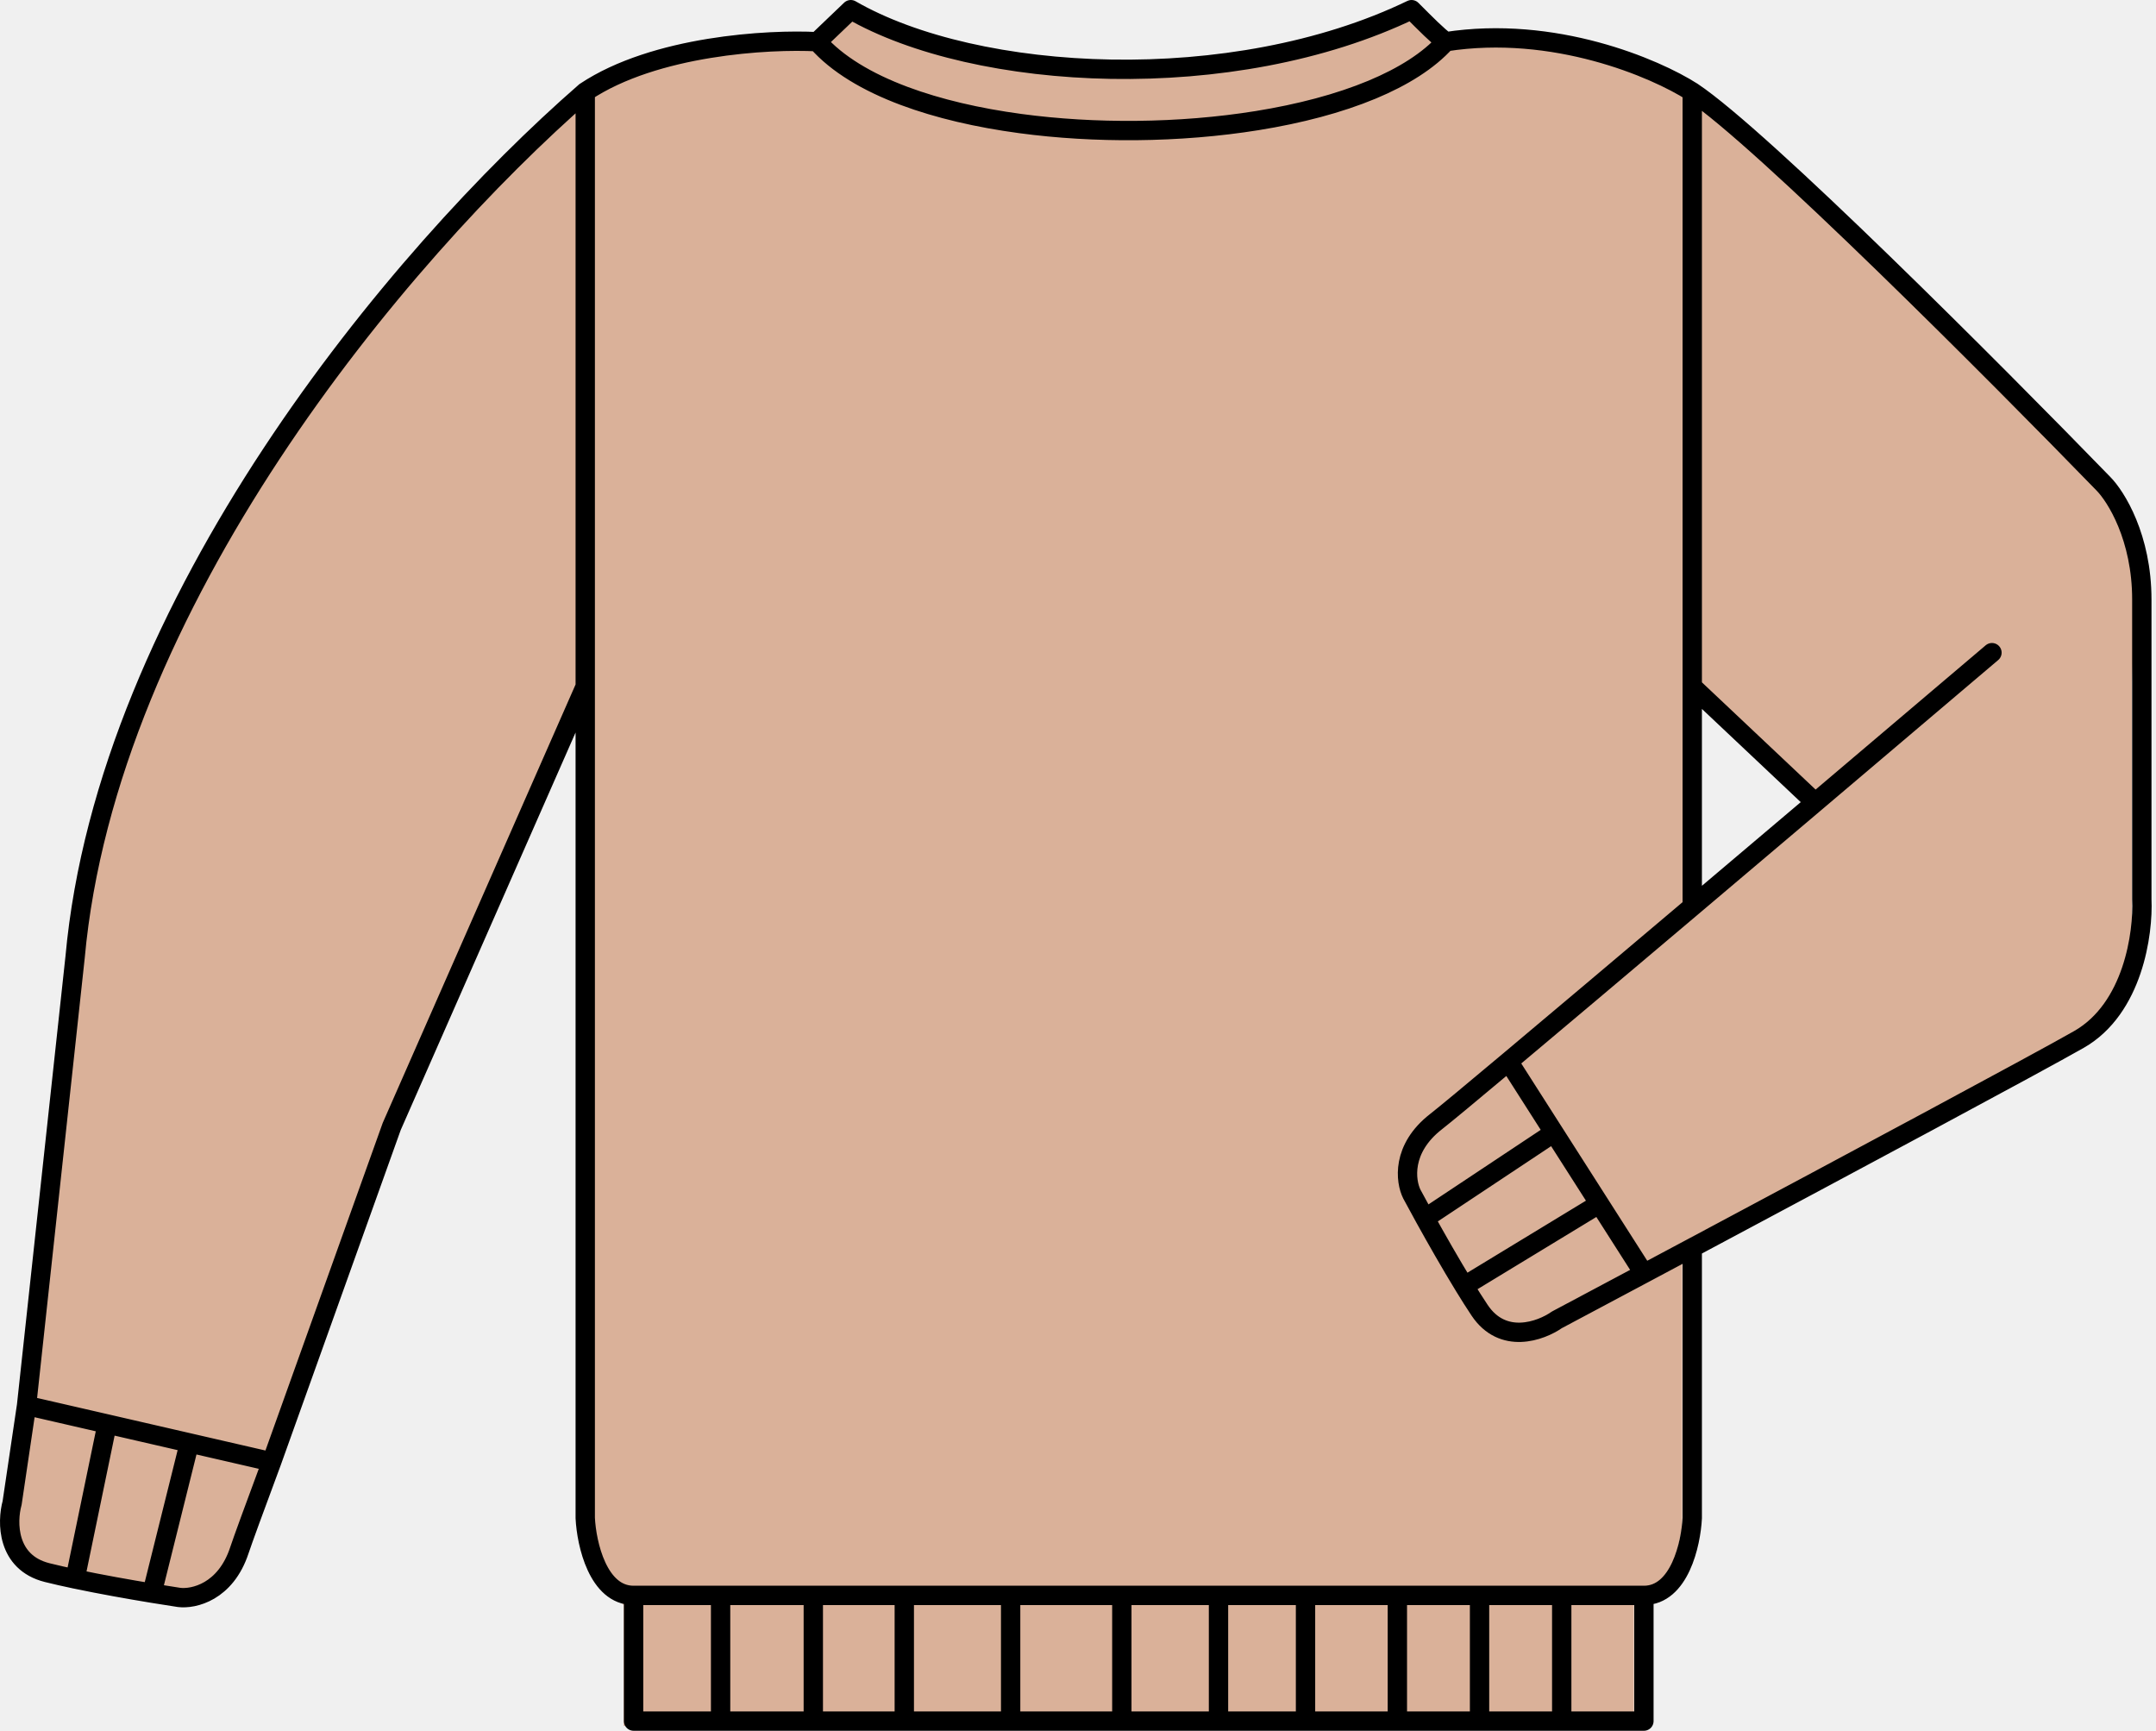
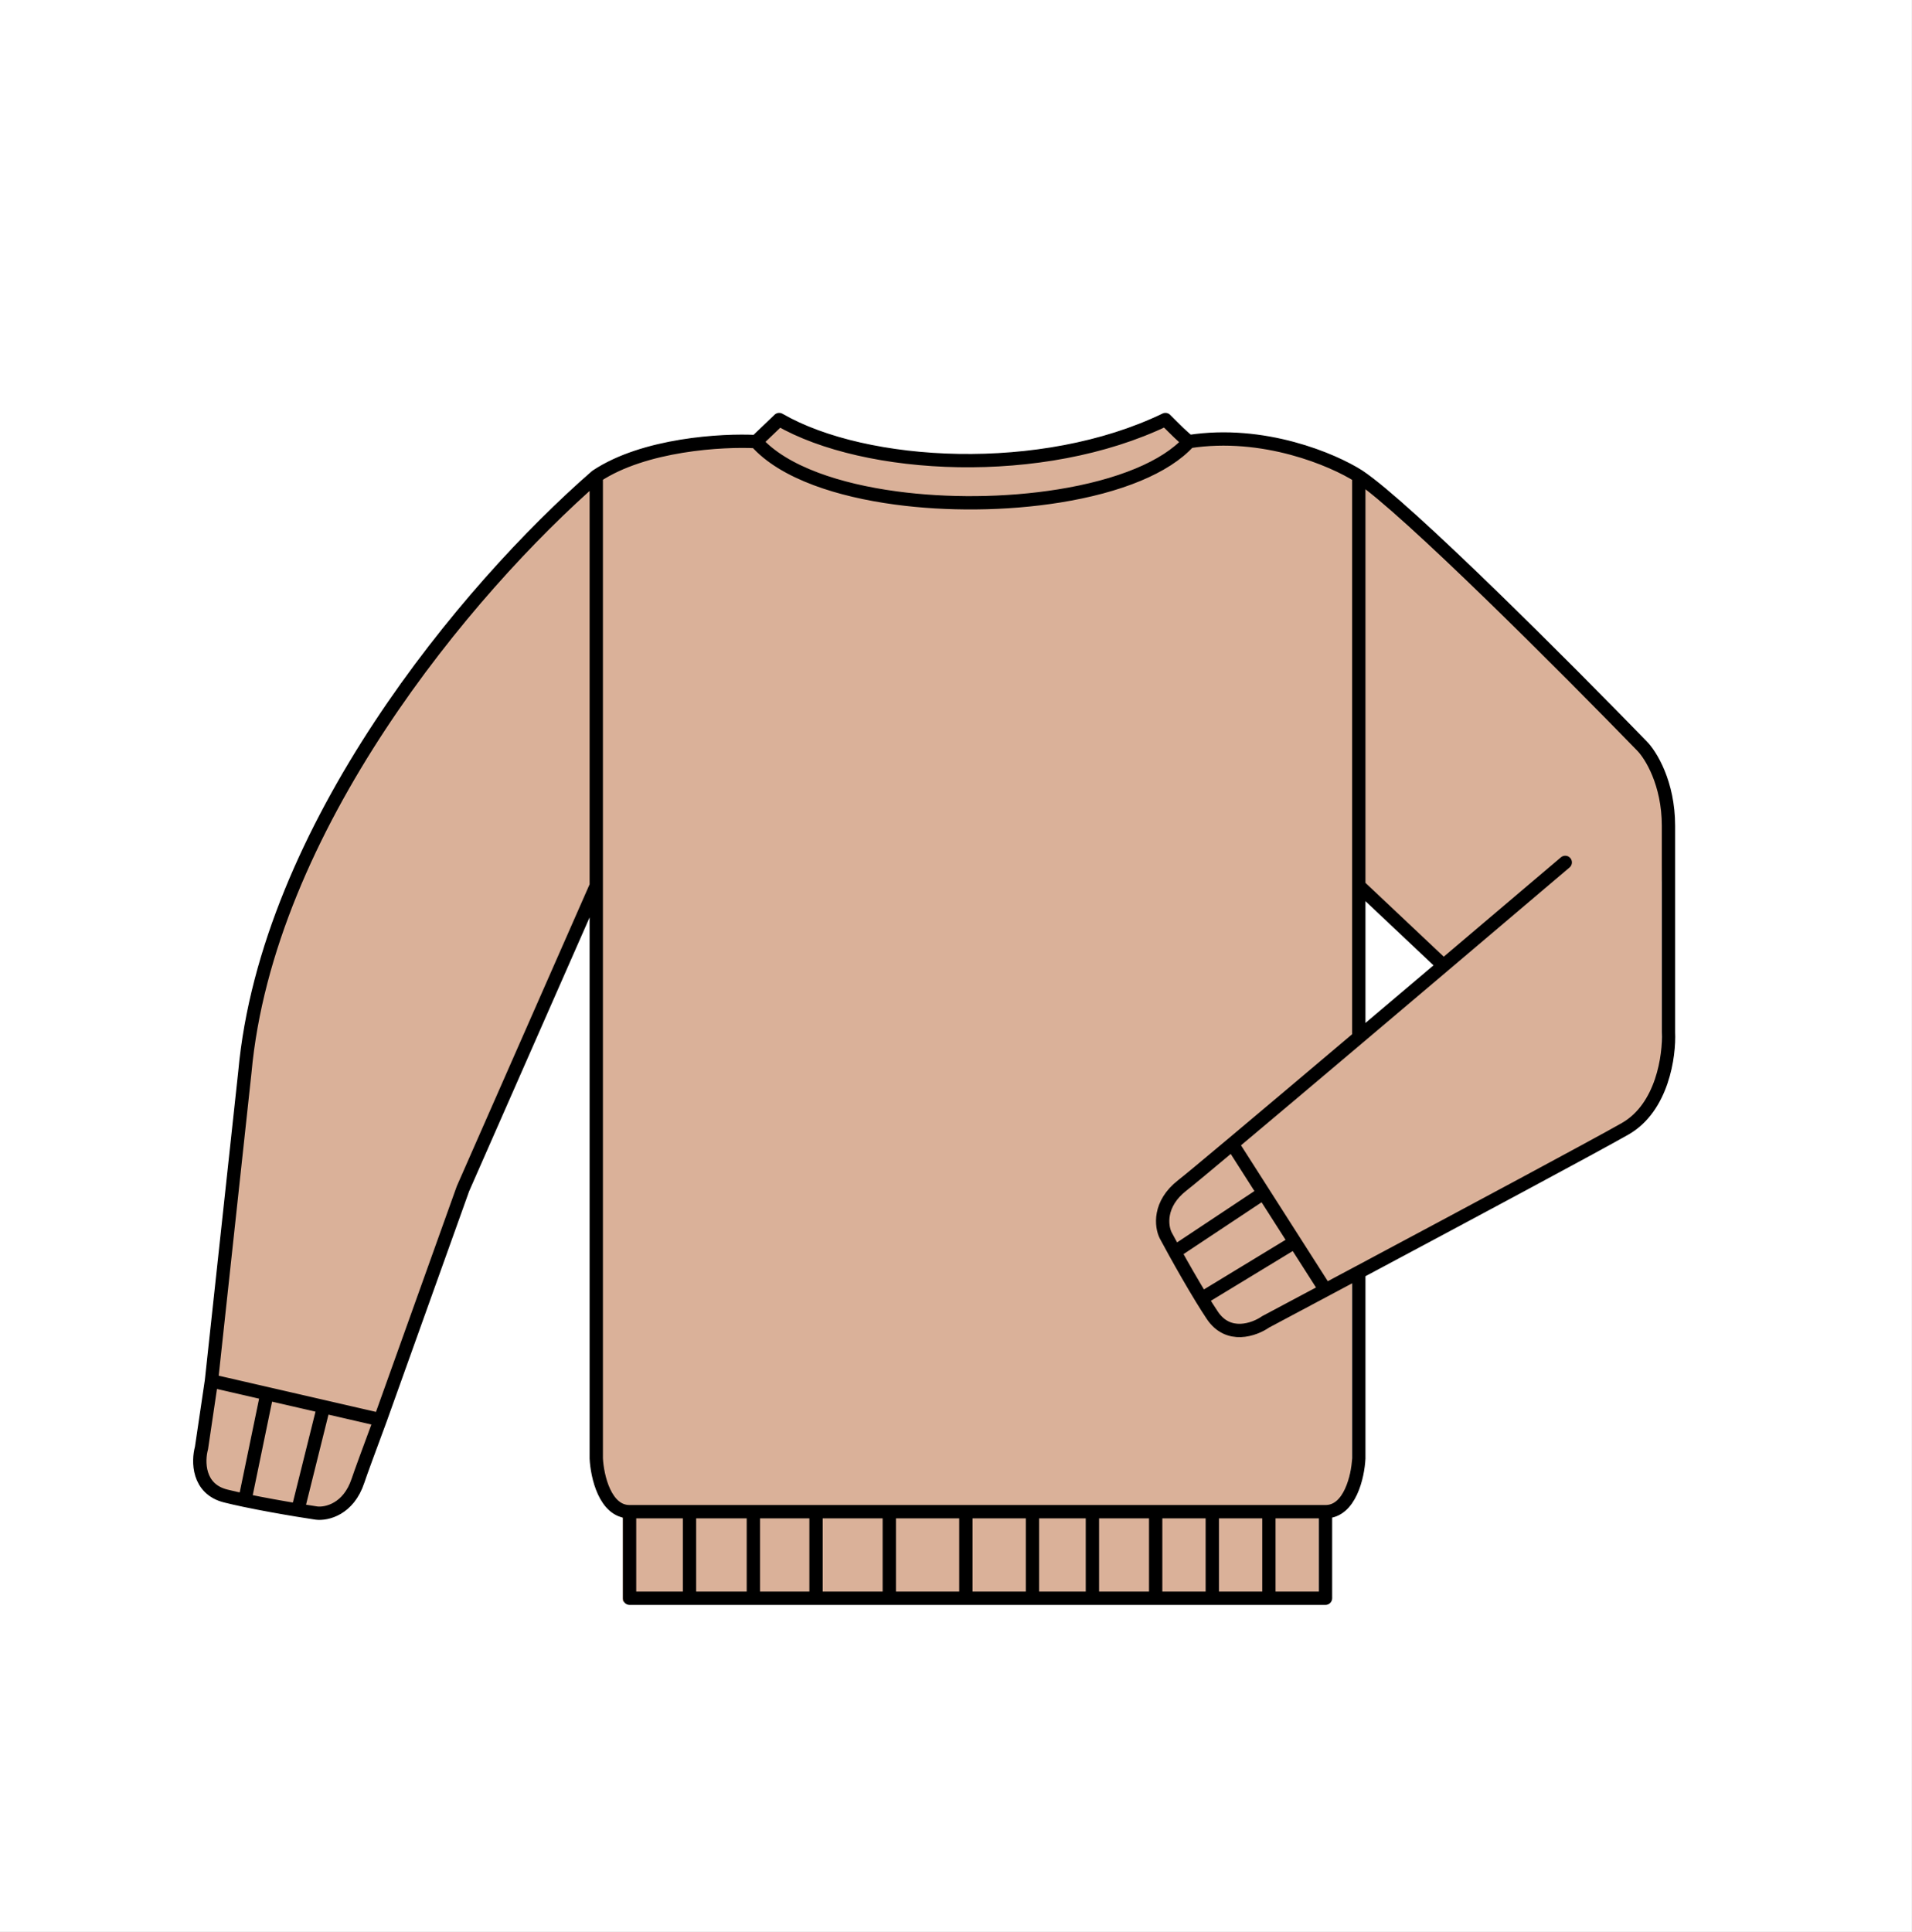
- <svg xmlns="http://www.w3.org/2000/svg" width="223" height="179" viewBox="0 0 223 179" fill="none">
-   <path fill-rule="evenodd" clip-rule="evenodd" d="M155 4H149.5C148.833 3.5 147.2 2.2 146 1C120.4 11.4 96.667 5.333 88 1L84.5 4.5L81 5L75.5 5.5L69.5 6.5L63.5 8.5L57.5 12.5L49 20L41 29.5L34 39L28 46L25 51L20.5 59.5L13 77L8 96.5L5 126.5L3 145.5L1 158L2 161L5 162.5L18.5 165L22.5 164.5L25 160.5L28 151.5L38 122L39.323 119.282L60.5 72V130.5V158L62.5 163.5L64.5 166V178.5H169V166L170.5 165.5L173 162.5L174 158V154V129.5L184.5 124L196 118L207 111.5L214.5 107.5L218.5 103.5L220.5 97V87V70.5L221 60.5L219.5 52.5L215 47L198.5 31L179.5 13.5L173 8.5L163.5 5L155 4ZM175 71V94.5L188 82.5L175 71Z" fill="#DAB199" />
-   <path d="M84.533 4.314C79.533 4.043 67.733 4.7 60.533 9.5M84.533 4.314C86.567 6.626 89.704 8.494 93.533 9.926C97.053 11.242 101.159 12.191 105.533 12.779C109.397 13.299 113.47 13.537 117.533 13.499C121.795 13.459 126.046 13.115 130.033 12.473C134.425 11.766 138.498 10.697 141.913 9.274C145.132 7.933 147.766 6.277 149.533 4.314M84.533 4.314L88 1C101 8.5 127.5 9.926 146 1C147.5 2.5 148.689 3.709 149.533 4.314M149.533 4.314C160.733 2.565 171.199 7.043 175.033 9.5M60.533 9.5V71M60.533 9.5C41.017 26.5 11.082 62.5 7.767 99L2.748 145.356M60.533 71V93.768V129.042V157C60.665 159.667 61.85 165 65.533 165M60.533 71L40.517 116.5L28.097 151.189M65.533 165V178H74.533M65.533 165C66.617 165 69.971 165 74.533 165M175.033 9.5C182.233 14.3 206.366 38.5 217.533 50C218.866 51.334 221.533 55.6 221.533 62V93C221.699 96.5 220.633 104.3 215.033 107.5C210.81 109.913 191.16 120.438 175.033 129.042M175.033 9.5V71M187.756 83C194.561 77.236 201.039 71.74 206.033 67.5M187.756 83C183.549 86.564 179.217 90.231 175.033 93.768M187.756 83L175.033 71M175.033 93.768V71M175.033 93.768C167.779 99.901 160.971 105.645 156.033 109.785M170.033 131.708C166.698 133.485 163.631 135.118 161.033 136.5C159.366 137.667 155.433 139.1 153.033 135.5C152.532 134.75 151.994 133.899 151.444 133M170.033 131.708L165.43 124.5M170.033 131.708C171.645 130.849 173.319 129.956 175.033 129.042M156.033 109.785C152.13 113.058 149.395 115.33 148.533 116C144.933 118.8 145.366 122.167 146.033 123.5C146.375 124.142 146.844 125.007 147.394 126M156.033 109.785L160.731 117.143M165.43 124.5L160.731 117.143M165.43 124.5L151.444 133M151.444 133C150.032 130.694 148.539 128.07 147.394 126M160.731 117.143L147.394 126M175.033 129.042V157C174.9 159.667 173.715 165 170.033 165M170.033 165V178H161.533M170.033 165H161.533M74.533 165V178M74.533 165C77.351 165 80.631 165 84.122 165M74.533 178H84.122M84.122 165V178M84.122 165C87.154 165 90.346 165 93.533 165M84.122 178H93.533M93.533 165V178M93.533 165C97.296 165 101.053 165 104.533 165M93.533 178H104.533M104.533 165C107.866 165 110.946 165 113.533 165H116.033M104.533 165V178M104.533 178H113.533H116.033M116.033 165V178M116.033 165H126.033M116.033 178H126.033M126.033 165V178M126.033 165H135.033M126.033 178H135.033M135.033 165V178M135.033 165H144.533M135.033 178H144.533M144.533 165V178M144.533 165H153.033M144.533 178H153.033M153.033 165V178M153.033 165H161.533M153.033 178H161.533M161.533 165V178M2.748 145.356C2.192 149.094 1.683 152.531 1.253 155.442C0.713 157.403 0.682 161.59 4.879 162.643C5.754 162.862 6.736 163.084 7.767 163.3M2.748 145.356L11.082 147.273M28.097 151.189C26.323 155.964 25.101 159.302 24.758 160.339C23.328 164.67 20.012 165.391 18.532 165.211C17.813 165.104 16.84 164.952 15.72 164.767M28.097 151.189L19.589 149.231M11.082 147.273L19.589 149.231M11.082 147.273L7.767 163.3M7.767 163.3C10.413 163.857 13.386 164.383 15.72 164.767M19.589 149.231L15.72 164.767" stroke="black" stroke-width="2" stroke-linecap="round" stroke-linejoin="round" />
+ <svg xmlns="http://www.w3.org/2000/svg" width="287" height="290" viewBox="0 0 287 290" fill="none">
+   <rect width="287" height="290" transform="matrix(-1 0 0 1 287 0)" fill="white" />
+   <path fill-rule="evenodd" clip-rule="evenodd" d="M184 66H178.5C177.833 65.5 176.2 64.2 175 63C149.4 73.4 125.667 67.333 117 63L113.5 66.5L110 67L104.5 67.5L98.5 68.5L92.5 70.5L86.5 74.5L78 82L70 91.5L63 101L57 108L54 113L49.5 121.5L42 139L37 158.5L34 188.5L32 207.5L30 220L31 223L34 224.5L47.5 227L51.5 226.5L54 222.5L57 213.5L67 184L68.323 181.282L89.5 134V192.5V220L91.5 225.5L93.5 228V240.5H198V228L199.5 227.5L202 224.5L203 220V216V191.5L213.5 186L225 180L236 173.5L243.5 169.5L247.5 165.5L249.5 159V149V132.5L250 122.5L248.5 114.5L244 109L227.5 93L208.5 75.5L202 70.5L192.5 67L184 66ZM204 133V156.5L217 144.5L204 133Z" fill="#DAB199" />
+   <path d="M113.533 66.314C108.533 66.043 96.733 66.7 89.533 71.5M113.533 66.314C115.567 68.626 118.704 70.493 122.533 71.926C126.053 73.242 130.159 74.191 134.533 74.779C138.397 75.299 142.47 75.537 146.533 75.499C150.795 75.459 155.046 75.115 159.033 74.473C163.425 73.766 167.498 72.697 170.913 71.274C174.132 69.933 176.766 68.278 178.533 66.314M113.533 66.314L117 63C130 70.5 156.5 71.926 175 63C176.5 64.5 177.689 65.709 178.533 66.314M178.533 66.314C189.733 64.565 200.199 69.043 204.033 71.5M89.533 71.5V133M89.533 71.5C70.017 88.5 40.082 124.5 36.767 161L31.748 207.356M89.533 133V155.768V191.042V219C89.665 221.667 90.85 227 94.533 227M89.533 133L69.517 178.5L57.097 213.189M94.533 227V240H103.533M94.533 227C95.617 227 98.971 227 103.533 227M204.033 71.5C211.233 76.3 235.366 100.5 246.533 112C247.866 113.334 250.533 117.6 250.533 124V155C250.699 158.5 249.633 166.3 244.033 169.5C239.81 171.913 220.16 182.438 204.033 191.042M204.033 71.5V133M216.756 145C223.561 139.236 230.039 133.741 235.033 129.5M216.756 145C212.549 148.564 208.217 152.231 204.033 155.768M216.756 145L204.033 133M204.033 155.768V133M204.033 155.768C196.779 161.902 189.971 167.645 185.033 171.785M199.033 193.708C195.698 195.485 192.631 197.118 190.033 198.5C188.366 199.667 184.433 201.1 182.033 197.5C181.532 196.75 180.994 195.899 180.444 195M199.033 193.708L194.43 186.5M199.033 193.708C200.645 192.849 202.319 191.956 204.033 191.042M185.033 171.785C181.13 175.058 178.395 177.33 177.533 178C173.933 180.8 174.366 184.167 175.033 185.5C175.375 186.142 175.844 187.007 176.394 188M185.033 171.785L189.731 179.143M194.43 186.5L189.731 179.143M194.43 186.5L180.444 195M180.444 195C179.032 192.694 177.539 190.07 176.394 188M189.731 179.143L176.394 188M204.033 191.042V219C203.9 221.667 202.715 227 199.033 227M199.033 227V240H190.533M199.033 227H190.533M103.533 227V240M103.533 227C106.351 227 109.631 227 113.122 227M103.533 240H113.122M113.122 227V240M113.122 227C116.154 227 119.346 227 122.533 227M113.122 240H122.533M122.533 227V240M122.533 227C126.296 227 130.053 227 133.533 227M122.533 240H133.533M133.533 227C136.866 227 139.946 227 142.533 227H145.033M133.533 227V240M133.533 240H142.533H145.033M145.033 227V240M145.033 227H155.033M145.033 240H155.033M155.033 227V240M155.033 227H164.033M155.033 240H164.033M164.033 227V240M164.033 227H173.533M164.033 240H173.533M173.533 227V240M173.533 227H182.033M173.533 240H182.033M182.033 227V240M182.033 227H190.533M182.033 240H190.533M190.533 227V240M31.748 207.356C31.192 211.094 30.683 214.531 30.253 217.442C29.713 219.403 29.682 223.59 33.879 224.643C34.754 224.862 35.736 225.084 36.767 225.3M31.748 207.356L40.082 209.273M57.097 213.189C55.323 217.964 54.101 221.302 53.758 222.339C52.328 226.67 49.012 227.391 47.532 227.211C46.813 227.104 45.84 226.952 44.72 226.767M57.097 213.189L48.589 211.231M40.082 209.273L48.589 211.231M40.082 209.273L36.767 225.3M36.767 225.3C39.413 225.857 42.386 226.383 44.72 226.767M48.589 211.231L44.72 226.767" stroke="black" stroke-width="2" stroke-linecap="round" stroke-linejoin="round" />
</svg>
